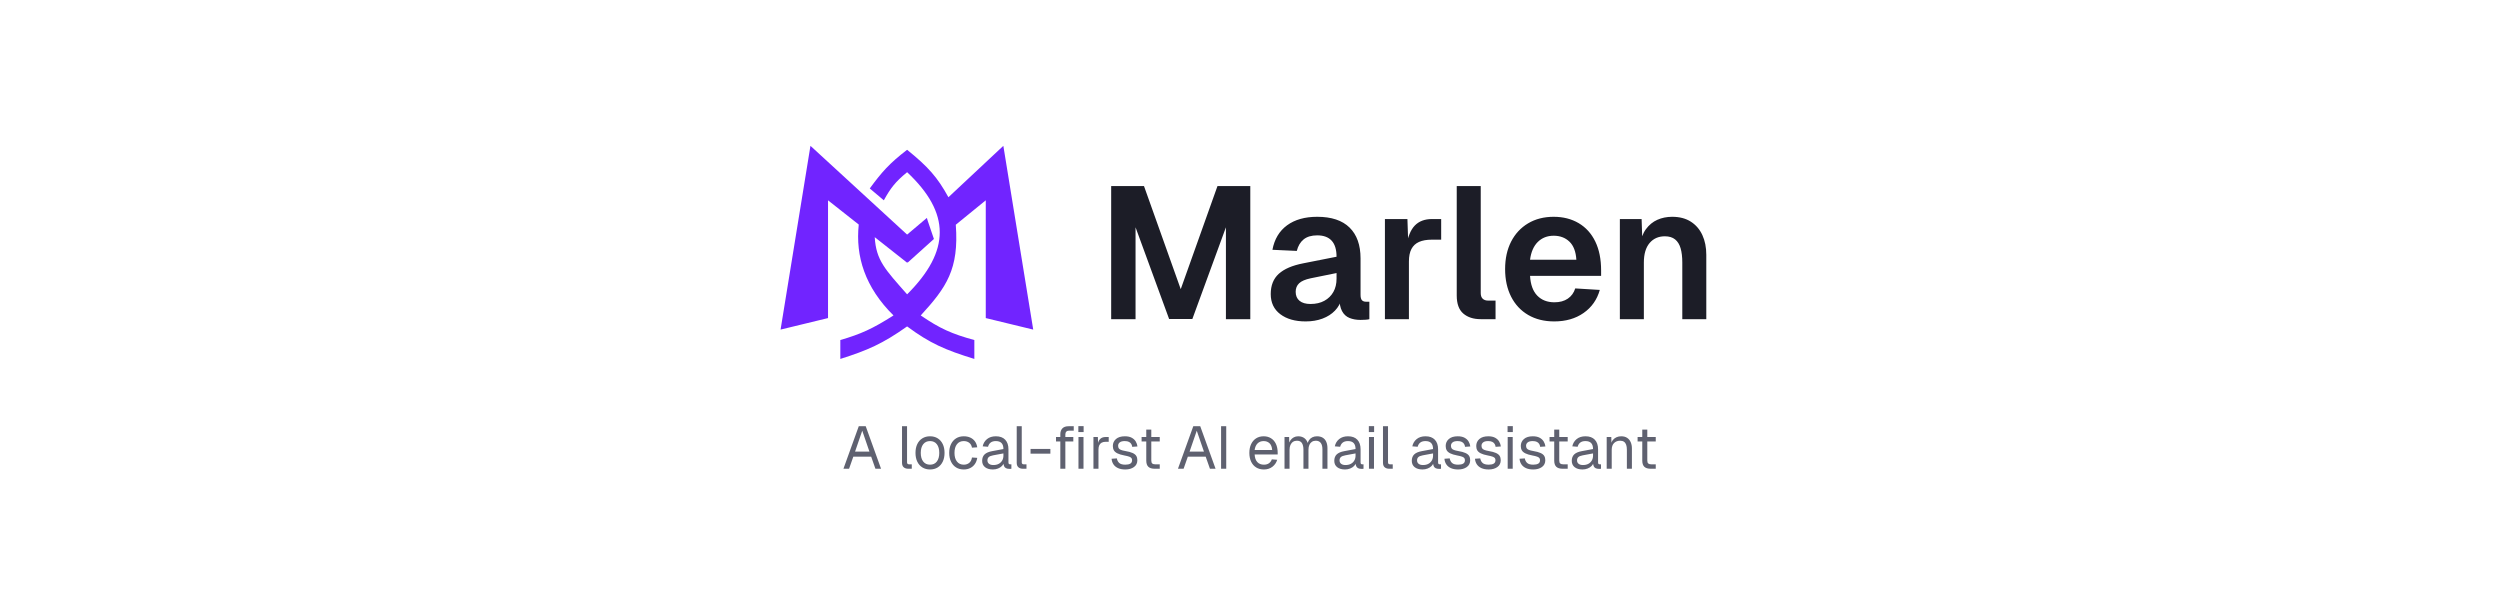
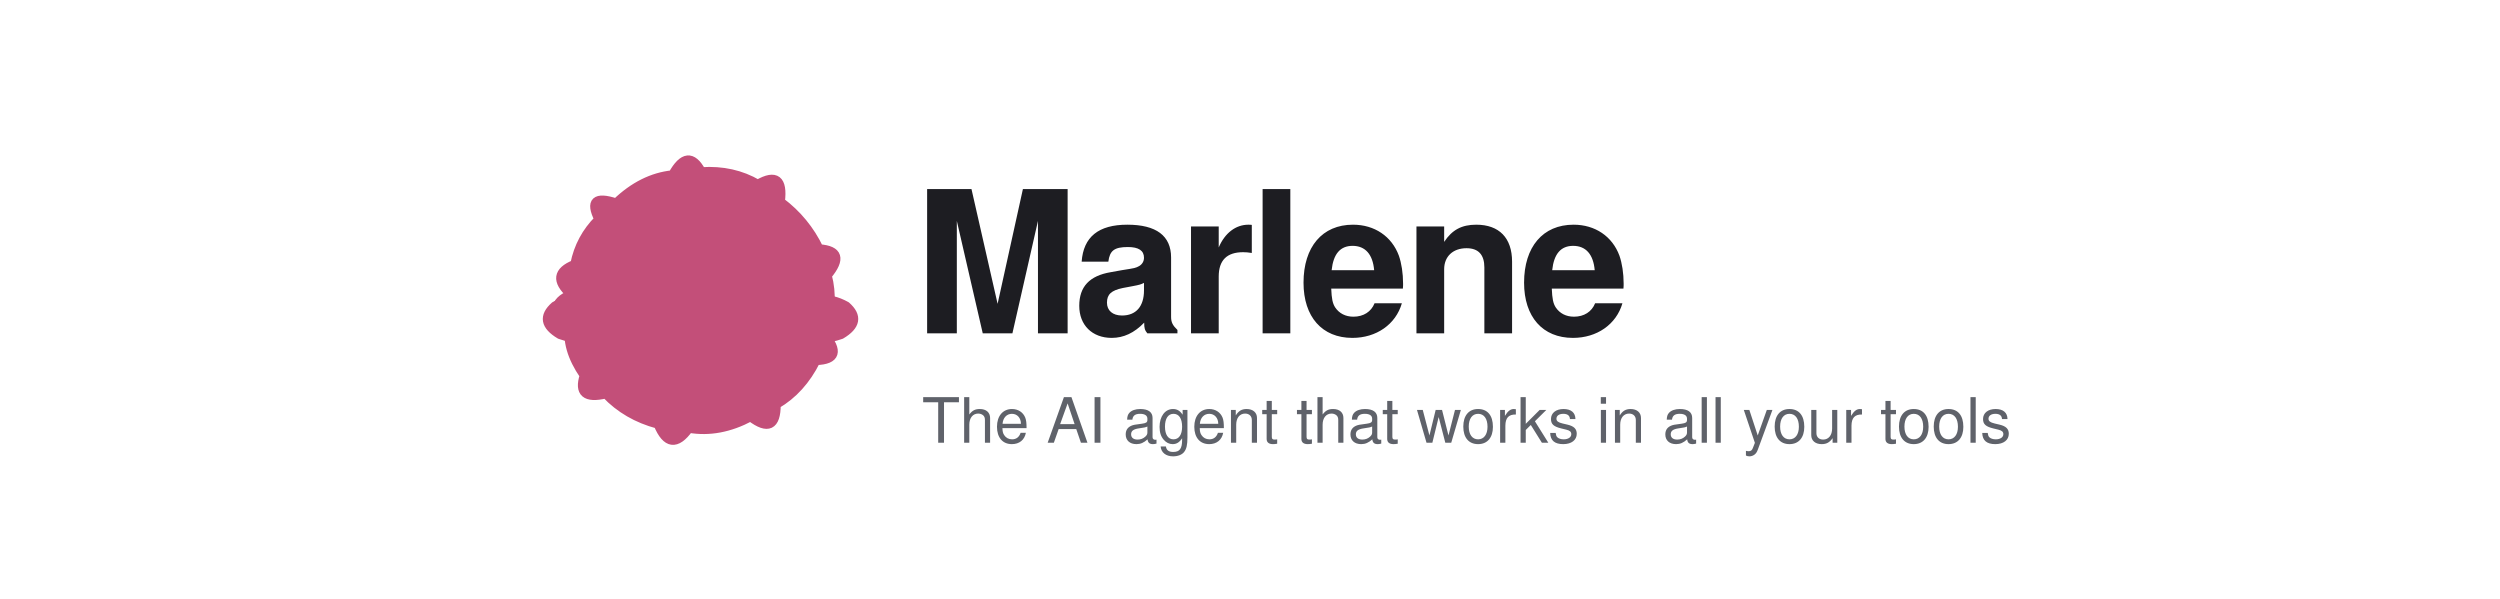
<svg xmlns="http://www.w3.org/2000/svg" width="960" height="230" viewBox="0 0 960 230" fill="none">
-   <g transform="translate(299.74 56.00) scale(0.33745)">
-     <path d="M287.5 209.11L233.5 196V62L199.397 89.769C203.122 140.432 188.802 161.012 159.5 193C181.351 207.946 194.768 213.957 220.5 221V242.5C187.319 232.254 170.058 224.803 144 205.5C115.914 225.35 99.032 232.634 68 242.5V221C91.417 214.135 104.656 208.182 128.5 193C96.13 161.068 85.12 125.771 88.96 89.579L54 62V196L0 209.11L34 0L144 101L166.5 82L167.462 85.324L174.5 106L144.5 133L144.995 131.861L144 133L107.138 103.92C108.764 130.39 118.819 140.393 144 169C193.5 119.5 193.5 76.5 144 30C130.558 41.009 125.106 48.184 117.5 62L101.5 48.5C115.105 29.968 123.726 20.025 144 4.5C168.022 23.941 178.472 35.721 191 58.5L253.5 0L287.5 209.11Z" fill="#7124FF" />
+   <g transform="translate(205 51) scale(0.4)" fill="#c34f79" stroke="#c34f79" stroke-width="8" stroke-linejoin="round">
+     <path d="M35 155 Q14 136 39 126 Q44 101 62 83 Q49 57 79 67 Q104 43 133 40 Q148 13 161 37 Q191 35 215 49 Q241 34 237 66 Q261 84 274 111 Q302 113 282 137 Q289 163 279 193 Q300 218 271 219 Q257 247 233 261 Q233 292 208 273 Q178 289 149 284 Q131 309 119 280 Q89 272 69 251 Q40 258 48 233 Q30 207 34 184 Q10 166 35 155Z" />
+     <path d="M250 172 Q273 151 300 166 Q317 181 295 194 Q275 201 255 197Z" />
+     <path transform="translate(320 0) scale(-1 1)" d="M250 172 Q273 151 300 166 Q317 181 295 194 Q275 201 255 197Z" />
  </g>
-   <g transform="translate(420.93 122.56) scale(0.072 -0.072)">
-     <path d="M80 0V710H255L451 160L647 710H822V0H692V490L513 1H389L210 490V0ZM1117 -12Q1033 -12 982.0 26.5Q931 65 931 134Q931 203 974.0 242.0Q1017 281 1105 298L1282 333Q1282 390 1256.0 418.5Q1230 447 1179 447Q1133 447 1106.5 425.5Q1080 404 1070 364L940 370Q956 455 1018.0 500.5Q1080 546 1179 546Q1293 546 1351.5 488.5Q1410 431 1410 324V130Q1410 109 1417.5 101.0Q1425 93 1440 93H1457V0Q1451 -2 1437.5 -3.0Q1424 -4 1410 -4Q1377 -4 1351.0 6.5Q1325 17 1311.0 43.5Q1297 70 1297 116L1308 108Q1300 73 1273.5 45.5Q1247 18 1207.0 3.0Q1167 -12 1117 -12ZM1143 81Q1186 81 1217.0 98.0Q1248 115 1265.0 145.0Q1282 175 1282 216V246L1144 218Q1101 209 1082.5 191.5Q1064 174 1064 146Q1064 115 1084.5 98.0Q1105 81 1143 81ZM1540 0V534H1660L1665 386L1654 388Q1666 465 1699.5 499.5Q1733 534 1791 534H1840V424H1790Q1749 424 1722.0 412.0Q1695 400 1681.5 374.5Q1668 349 1668 308V0ZM2051 0Q1993 0 1958.0 30.0Q1923 60 1923 126V710H2051V139Q2051 119 2061.5 109.0Q2072 99 2091 99H2130V0ZM2443 -12Q2363 -12 2304.0 22.5Q2245 57 2213.0 120.0Q2181 183 2181 267Q2181 351 2213.0 413.5Q2245 476 2303.5 511.0Q2362 546 2440 546Q2516 546 2573.5 512.0Q2631 478 2662.0 414.0Q2693 350 2693 260V231H2314Q2318 161 2352.5 125.5Q2387 90 2444 90Q2487 90 2515.5 109.5Q2544 129 2555 164L2686 156Q2664 78 2599.5 33.0Q2535 -12 2443 -12ZM2314 317H2561Q2557 382 2524.0 413.5Q2491 445 2440 445Q2389 445 2355.5 412.0Q2322 379 2314 317ZM2793 0V534H2909L2914 384L2899 390Q2907 446 2932.0 480.0Q2957 514 2993.0 530.0Q3029 546 3072 546Q3131 546 3171.5 520.0Q3212 494 3233.0 448.5Q3254 403 3254 343V0H3126V302Q3126 347 3117.0 378.0Q3108 409 3087.5 425.5Q3067 442 3033 442Q2982 442 2951.5 406.0Q2921 370 2921 302V0Z" fill="#1C1D27" />
-   </g>
-   <g transform="translate(323.42 180) scale(0.023 -0.023)">
-     <path d="M20 0 276 710H392L648 0H554L483 202H185L114 0ZM214 286H454L334 635ZM1102 0Q1056 0 1027.0 24.0Q998 48 998 100V710H1082V107Q1082 91 1090.5 82.5Q1099 74 1115 74H1161V0ZM1466 -12Q1393 -12 1338.0 22.0Q1283 56 1253.0 118.5Q1223 181 1223 265Q1223 350 1253.0 412.0Q1283 474 1338.0 508.0Q1393 542 1466 542Q1539 542 1593.5 508.0Q1648 474 1678.0 412.0Q1708 350 1708 265Q1708 181 1678.0 118.5Q1648 56 1593.5 22.0Q1539 -12 1466 -12ZM1466 68Q1539 68 1579.5 120.5Q1620 173 1620 265Q1620 357 1579.5 409.5Q1539 462 1466 462Q1393 462 1352.0 409.5Q1311 357 1311 265Q1311 173 1352.0 120.5Q1393 68 1466 68ZM2029 -12Q1955 -12 1900.5 22.0Q1846 56 1816.0 118.5Q1786 181 1786 265Q1786 349 1816.0 411.0Q1846 473 1900.5 507.5Q1955 542 2029 542Q2090 542 2137.5 520.5Q2185 499 2215.0 458.0Q2245 417 2254 358L2166 352Q2157 405 2120.0 433.5Q2083 462 2029 462Q1956 462 1915.0 409.5Q1874 357 1874 265Q1874 173 1915.0 120.5Q1956 68 2029 68Q2083 68 2120.0 98.0Q2157 128 2166 188L2254 182Q2245 123 2215.0 79.5Q2185 36 2137.5 12.0Q2090 -12 2029 -12ZM2515 -12Q2433 -12 2384.5 26.0Q2336 64 2336 132Q2336 200 2376.0 239.0Q2416 278 2503 294L2691 329Q2691 396 2659.5 429.0Q2628 462 2565 462Q2510 462 2478.0 437.5Q2446 413 2434 367L2345 374Q2360 449 2417.5 495.5Q2475 542 2565 542Q2667 542 2721.0 484.5Q2775 427 2775 326V107Q2775 89 2781.5 81.5Q2788 74 2803 74H2824V0Q2820 -1 2811.0 -1.5Q2802 -2 2792 -2Q2756 -2 2733.5 9.5Q2711 21 2701.0 45.5Q2691 70 2691 110L2701 108Q2694 74 2667.0 46.5Q2640 19 2600.0 3.5Q2560 -12 2515 -12ZM2523 62Q2576 62 2613.5 82.5Q2651 103 2671.0 138.5Q2691 174 2691 218V256L2519 224Q2465 214 2444.5 193.5Q2424 173 2424 140Q2424 103 2450.5 82.5Q2477 62 2523 62ZM3017 0Q2971 0 2942.0 24.0Q2913 48 2913 100V710H2997V107Q2997 91 3005.5 82.5Q3014 74 3030 74H3076V0ZM3144 252V331H3475V252ZM3641 0V578Q3641 637 3675.0 673.5Q3709 710 3781 710H3865V636H3787Q3756 636 3740.5 619.0Q3725 602 3725 572V0ZM3569 456V530H3858V456ZM3944 0V530H4028V0ZM3942 613V711H4030V613ZM4194 0V530H4268L4272 396L4264 399Q4274 467 4307.5 498.5Q4341 530 4397 530H4449V450H4398Q4358 450 4331.5 435.5Q4305 421 4291.5 392.5Q4278 364 4278 320V0ZM4726 -12Q4653 -12 4603.5 11.0Q4554 34 4527.5 74.5Q4501 115 4497 167L4585 173Q4593 125 4624.5 96.5Q4656 68 4726 68Q4780 68 4809.5 85.5Q4839 103 4839 142Q4839 163 4829.5 177.0Q4820 191 4792.0 201.5Q4764 212 4710 222Q4636 236 4594.0 257.0Q4552 278 4535.0 308.0Q4518 338 4518 380Q4518 451 4570.5 496.5Q4623 542 4719 542Q4789 542 4833.5 517.5Q4878 493 4901.0 454.0Q4924 415 4929 372L4841 366Q4839 391 4826.0 413.0Q4813 435 4787.0 448.5Q4761 462 4717 462Q4660 462 4633.0 440.0Q4606 418 4606 384Q4606 358 4616.5 341.5Q4627 325 4653.5 314.5Q4680 304 4726 296Q4804 283 4848.0 263.0Q4892 243 4909.5 213.5Q4927 184 4927 142Q4927 69 4870.5 28.5Q4814 -12 4726 -12ZM5217 0Q5145 0 5110.5 33.0Q5076 66 5076 136V654H5160V138Q5160 102 5176.0 88.0Q5192 74 5225 74H5301V0ZM4998 456V530H5301V456ZM5605 0 5861 710H5977L6233 0H6139L6068 202H5770L5699 0ZM5799 286H6039L5919 635ZM6325 0V710H6411V0ZM7040 -12Q6965 -12 6910.5 22.0Q6856 56 6826.5 118.5Q6797 181 6797 265Q6797 349 6826.5 411.0Q6856 473 6909.5 507.5Q6963 542 7036 542Q7105 542 7158.0 509.5Q7211 477 7240.5 415.0Q7270 353 7270 264V239H6885Q6890 154 6930.5 111.0Q6971 68 7040 68Q7092 68 7125.5 92.5Q7159 117 7172 157L7262 150Q7241 79 7182.5 33.5Q7124 -12 7040 -12ZM6885 313H7178Q7172 390 7133.5 426.0Q7095 462 7036 462Q6975 462 6935.5 424.5Q6896 387 6885 313ZM7384 0V530H7461L7464 396L7452 400Q7461 444 7483.5 475.5Q7506 507 7539.0 524.5Q7572 542 7612 542Q7681 542 7724.5 504.0Q7768 466 7779 398L7763 399Q7771 445 7792.5 476.5Q7814 508 7848.0 525.0Q7882 542 7926 542Q7983 542 8022.0 518.5Q8061 495 8081.0 450.0Q8101 405 8101 341V0H8017V323Q8017 395 7989.0 431.5Q7961 468 7906 468Q7869 468 7841.5 450.0Q7814 432 7799.0 398.5Q7784 365 7784 317V0H7700V317Q7700 388 7675.0 428.0Q7650 468 7591 468Q7554 468 7526.5 450.0Q7499 432 7483.5 398.0Q7468 364 7468 317V0ZM8394 -12Q8312 -12 8263.5 26.0Q8215 64 8215 132Q8215 200 8255.0 239.0Q8295 278 8382 294L8570 329Q8570 396 8538.5 429.0Q8507 462 8444 462Q8389 462 8357.0 437.5Q8325 413 8313 367L8224 374Q8239 449 8296.5 495.5Q8354 542 8444 542Q8546 542 8600.0 484.5Q8654 427 8654 326V107Q8654 89 8660.5 81.5Q8667 74 8682 74H8703V0Q8699 -1 8690.0 -1.5Q8681 -2 8671 -2Q8635 -2 8612.5 9.5Q8590 21 8580.0 45.5Q8570 70 8570 110L8580 108Q8573 74 8546.0 46.5Q8519 19 8479.0 3.5Q8439 -12 8394 -12ZM8402 62Q8455 62 8492.5 82.5Q8530 103 8550.0 138.5Q8570 174 8570 218V256L8398 224Q8344 214 8323.5 193.5Q8303 173 8303 140Q8303 103 8329.5 82.5Q8356 62 8402 62ZM8794 0V530H8878V0ZM8792 613V711H8880V613ZM9132 0Q9086 0 9057.0 24.0Q9028 48 9028 100V710H9112V107Q9112 91 9120.5 82.5Q9129 74 9145 74H9191V0ZM9688 -12Q9606 -12 9557.5 26.0Q9509 64 9509 132Q9509 200 9549.0 239.0Q9589 278 9676 294L9864 329Q9864 396 9832.5 429.0Q9801 462 9738 462Q9683 462 9651.0 437.5Q9619 413 9607 367L9518 374Q9533 449 9590.5 495.5Q9648 542 9738 542Q9840 542 9894.0 484.5Q9948 427 9948 326V107Q9948 89 9954.5 81.5Q9961 74 9976 74H9997V0Q9993 -1 9984.0 -1.5Q9975 -2 9965 -2Q9929 -2 9906.5 9.5Q9884 21 9874.0 45.5Q9864 70 9864 110L9874 108Q9867 74 9840.0 46.5Q9813 19 9773.0 3.5Q9733 -12 9688 -12ZM9696 62Q9749 62 9786.5 82.5Q9824 103 9844.0 138.5Q9864 174 9864 218V256L9692 224Q9638 214 9617.5 193.5Q9597 173 9597 140Q9597 103 9623.5 82.5Q9650 62 9696 62ZM10283 -12Q10210 -12 10160.5 11.0Q10111 34 10084.5 74.5Q10058 115 10054 167L10142 173Q10150 125 10181.5 96.5Q10213 68 10283 68Q10337 68 10366.5 85.5Q10396 103 10396 142Q10396 163 10386.5 177.0Q10377 191 10349.0 201.5Q10321 212 10267 222Q10193 236 10151.0 257.0Q10109 278 10092.0 308.0Q10075 338 10075 380Q10075 451 10127.5 496.5Q10180 542 10276 542Q10346 542 10390.5 517.5Q10435 493 10458.0 454.0Q10481 415 10486 372L10398 366Q10396 391 10383.0 413.0Q10370 435 10344.0 448.5Q10318 462 10274 462Q10217 462 10190.0 440.0Q10163 418 10163 384Q10163 358 10173.5 341.5Q10184 325 10210.5 314.5Q10237 304 10283 296Q10361 283 10405.0 263.0Q10449 243 10466.5 213.5Q10484 184 10484 142Q10484 69 10427.5 28.5Q10371 -12 10283 -12ZM10793 -12Q10720 -12 10670.5 11.0Q10621 34 10594.5 74.5Q10568 115 10564 167L10652 173Q10660 125 10691.5 96.5Q10723 68 10793 68Q10847 68 10876.5 85.5Q10906 103 10906 142Q10906 163 10896.5 177.0Q10887 191 10859.0 201.5Q10831 212 10777 222Q10703 236 10661.0 257.0Q10619 278 10602.0 308.0Q10585 338 10585 380Q10585 451 10637.5 496.5Q10690 542 10786 542Q10856 542 10900.5 517.5Q10945 493 10968.0 454.0Q10991 415 10996 372L10908 366Q10906 391 10893.0 413.0Q10880 435 10854.0 448.5Q10828 462 10784 462Q10727 462 10700.0 440.0Q10673 418 10673 384Q10673 358 10683.5 341.5Q10694 325 10720.5 314.5Q10747 304 10793 296Q10871 283 10915.0 263.0Q10959 243 10976.5 213.5Q10994 184 10994 142Q10994 69 10937.5 28.5Q10881 -12 10793 -12ZM11110 0V530H11194V0ZM11108 613V711H11196V613ZM11537 -12Q11464 -12 11414.5 11.0Q11365 34 11338.5 74.5Q11312 115 11308 167L11396 173Q11404 125 11435.5 96.5Q11467 68 11537 68Q11591 68 11620.5 85.5Q11650 103 11650 142Q11650 163 11640.5 177.0Q11631 191 11603.0 201.5Q11575 212 11521 222Q11447 236 11405.0 257.0Q11363 278 11346.0 308.0Q11329 338 11329 380Q11329 451 11381.5 496.5Q11434 542 11530 542Q11600 542 11644.5 517.5Q11689 493 11712.0 454.0Q11735 415 11740 372L11652 366Q11650 391 11637.0 413.0Q11624 435 11598.0 448.5Q11572 462 11528 462Q11471 462 11444.0 440.0Q11417 418 11417 384Q11417 358 11427.5 341.5Q11438 325 11464.5 314.5Q11491 304 11537 296Q11615 283 11659.0 263.0Q11703 243 11720.5 213.5Q11738 184 11738 142Q11738 69 11681.5 28.5Q11625 -12 11537 -12ZM12028 0Q11956 0 11921.5 33.0Q11887 66 11887 136V654H11971V138Q11971 102 11987.0 88.0Q12003 74 12036 74H12112V0ZM11809 456V530H12112V456ZM12359 -12Q12277 -12 12228.5 26.0Q12180 64 12180 132Q12180 200 12220.0 239.0Q12260 278 12347 294L12535 329Q12535 396 12503.5 429.0Q12472 462 12409 462Q12354 462 12322.0 437.5Q12290 413 12278 367L12189 374Q12204 449 12261.5 495.5Q12319 542 12409 542Q12511 542 12565.0 484.5Q12619 427 12619 326V107Q12619 89 12625.5 81.5Q12632 74 12647 74H12668V0Q12664 -1 12655.0 -1.5Q12646 -2 12636 -2Q12600 -2 12577.5 9.5Q12555 21 12545.0 45.5Q12535 70 12535 110L12545 108Q12538 74 12511.0 46.5Q12484 19 12444.0 3.5Q12404 -12 12359 -12ZM12367 62Q12420 62 12457.5 82.5Q12495 103 12515.0 138.5Q12535 174 12535 218V256L12363 224Q12309 214 12288.5 193.5Q12268 173 12268 140Q12268 103 12294.5 82.5Q12321 62 12367 62ZM12763 0V530H12840L12843 395L12833 404Q12843 451 12868.0 481.5Q12893 512 12928.5 527.0Q12964 542 13005 542Q13066 542 13105.5 515.0Q13145 488 13164.5 442.5Q13184 397 13184 341V0H13100V317Q13100 366 13088.5 399.5Q13077 433 13052.0 450.5Q13027 468 12987 468Q12926 468 12886.5 429.5Q12847 391 12847 317V0ZM13498 0Q13426 0 13391.5 33.0Q13357 66 13357 136V654H13441V138Q13441 102 13457.0 88.0Q13473 74 13506 74H13582V0ZM13279 456V530H13582V456Z" fill="#5F6170" />
-   </g>
+   <text x="351" y="128" fill="#1d1d22" font-family="Geist, -apple-system, BlinkMacSystemFont, 'Segoe UI', Helvetica, Arial, sans-serif" font-size="76" font-weight="600" letter-spacing="-2">Marlene</text>
+   <text x="354" y="170" fill="#5f626a" font-family="Geist, -apple-system, BlinkMacSystemFont, 'Segoe UI', Helvetica, Arial, sans-serif" font-size="24">The AI agent that works in all your tools</text>
</svg>
